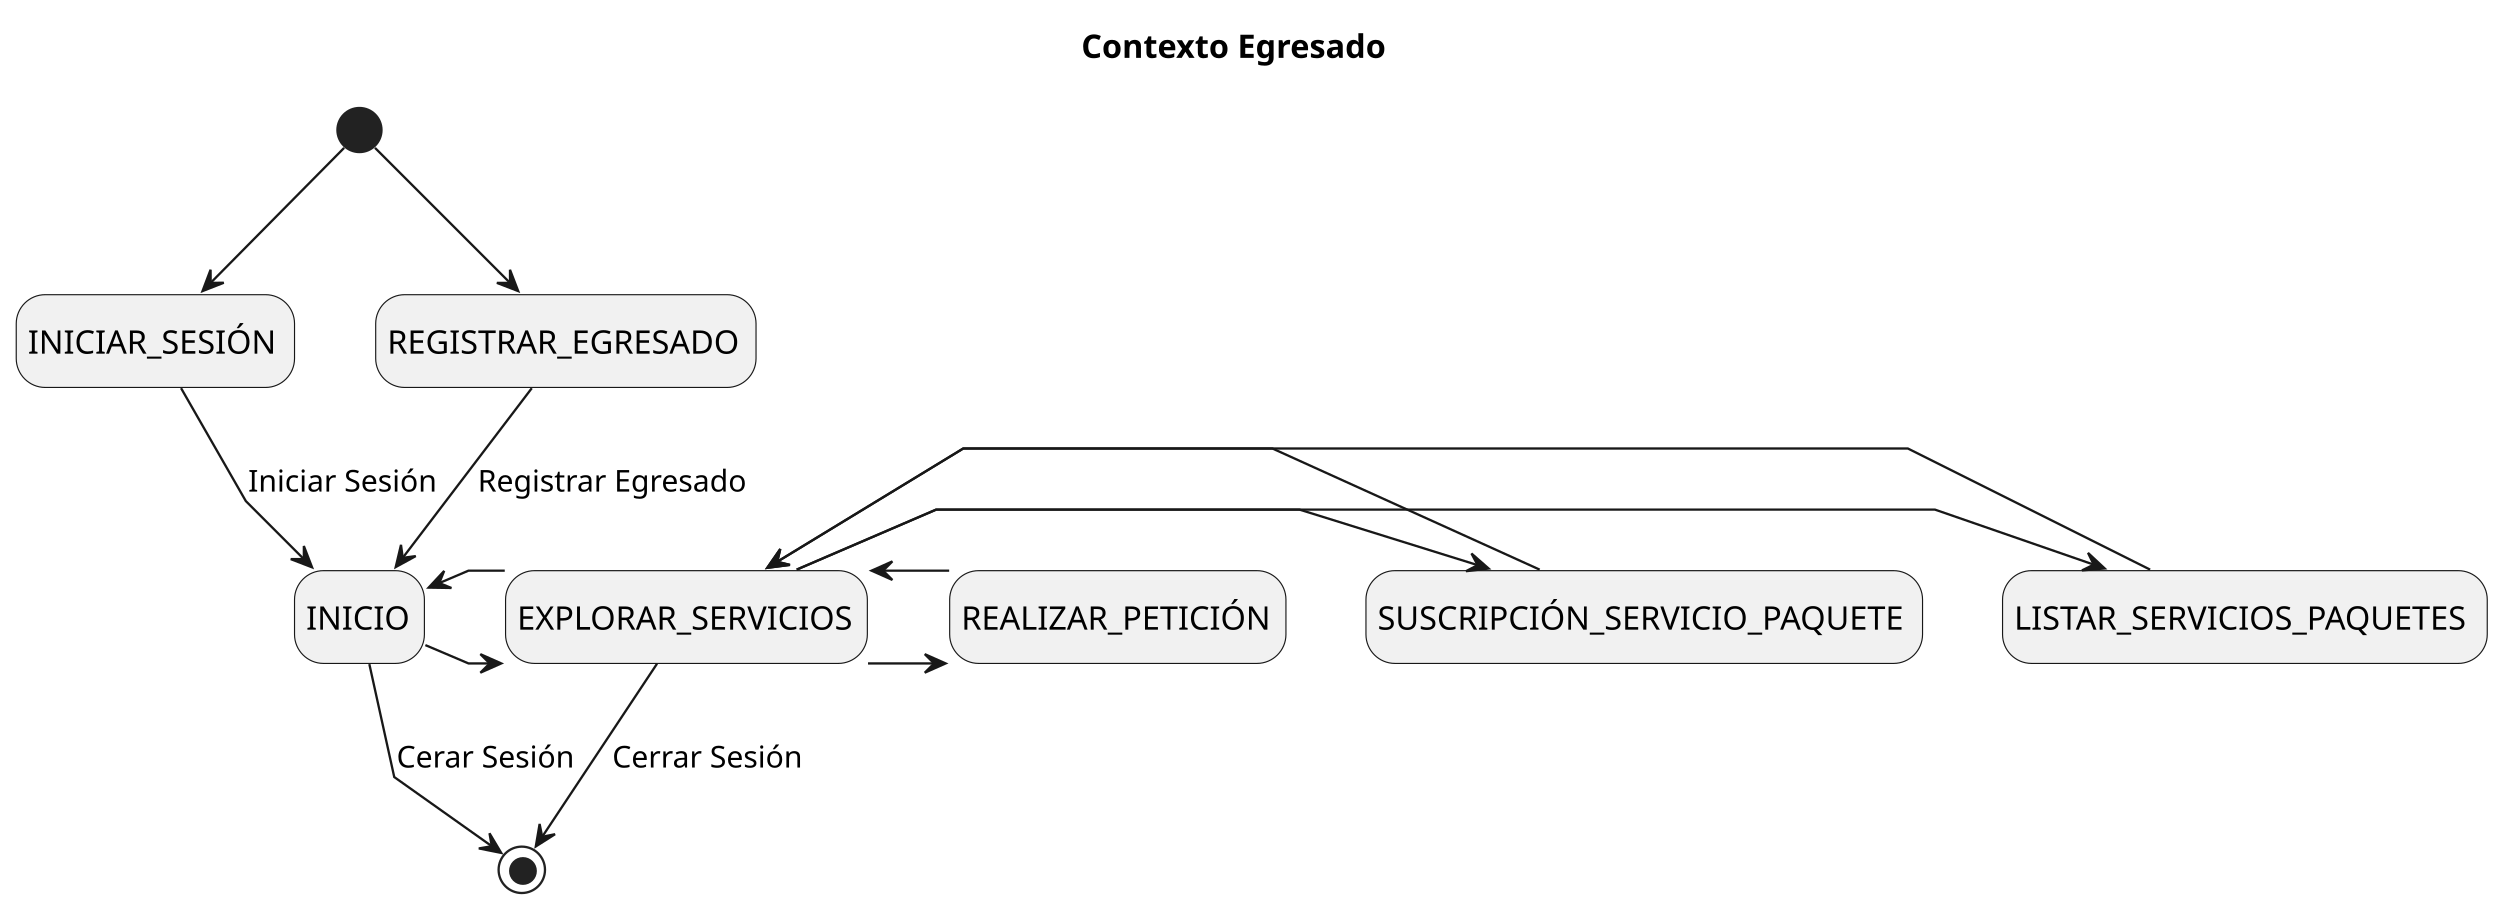
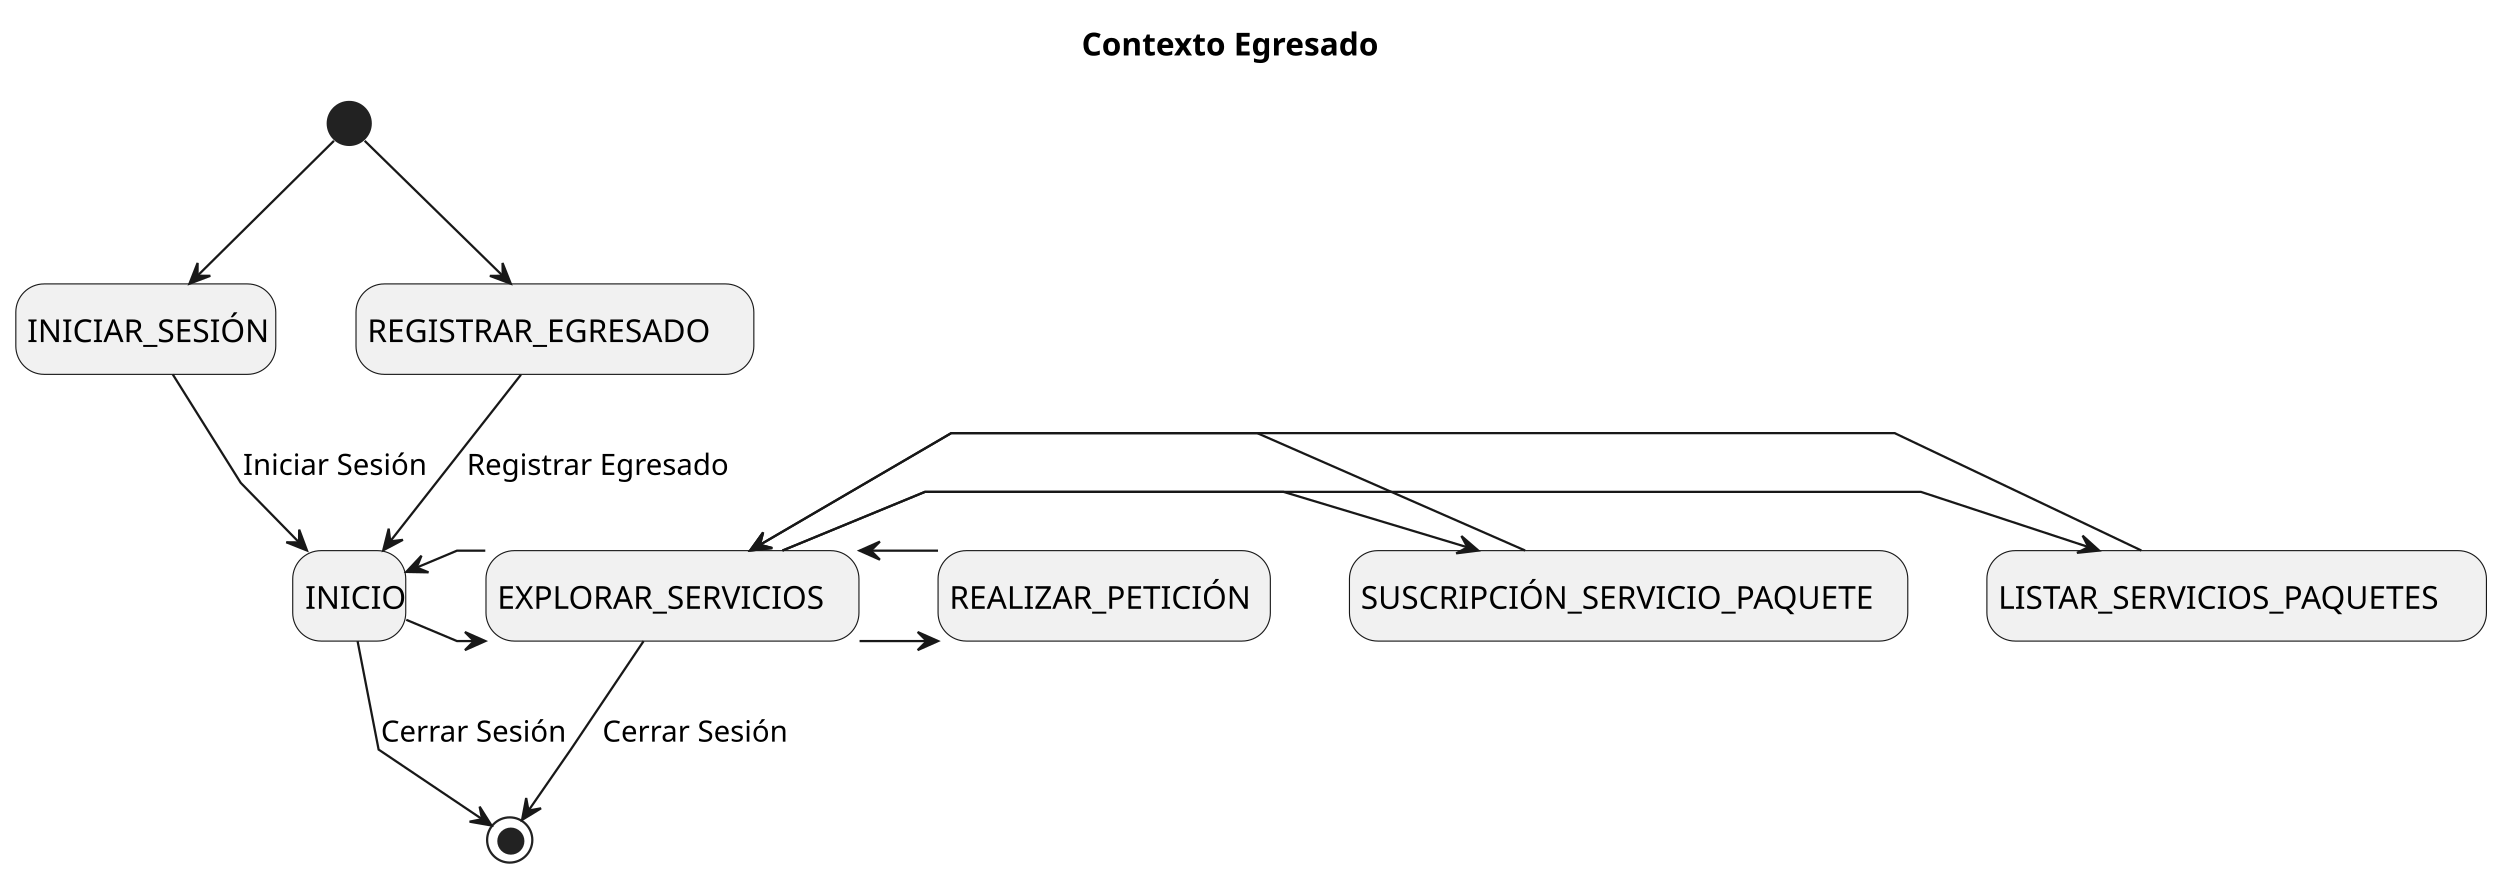
- <svg xmlns="http://www.w3.org/2000/svg" contentStyleType="text/css" height="391px" preserveAspectRatio="none" style="width:1078px;height:391px;background:#FFFFFF;" version="1.1" viewBox="0 0 1078 391" width="1078px" zoomAndPan="magnify">
+ <svg xmlns="http://www.w3.org/2000/svg" contentStyleType="text/css" height="387px" preserveAspectRatio="none" style="width:1106px;height:387px;background:#FFFFFF;" version="1.1" viewBox="0 0 1106 387" width="1106px" zoomAndPan="magnify">
  <defs />
  <g>
-     <rect fill="none" height="29.068" id="_title" style="stroke:none;stroke-width:1.0;" width="142" x="461.25" y="5" />
-     <text fill="#000000" font-family="sans-serif" font-size="14" font-weight="bold" lengthAdjust="spacing" textLength="132" x="466.25" y="24.966">Contexto Egresado</text>
-     <ellipse cx="155" cy="56.068" fill="#222222" rx="10" ry="10" style="stroke:none;stroke-width:1.0;" />
-     <rect fill="#F1F1F1" height="40" rx="12.5" ry="12.5" style="stroke:#181818;stroke-width:0.5;" width="120" x="7" y="127.068" />
-     <text fill="#000000" font-family="sans-serif" font-size="14" lengthAdjust="spacing" textLength="110" x="12" y="152.5">INICIAR_SESIÓN</text>
-     <rect fill="#F1F1F1" height="40" rx="12.5" ry="12.5" style="stroke:#181818;stroke-width:0.5;" width="164" x="162" y="127.068" />
-     <text fill="#000000" font-family="sans-serif" font-size="14" lengthAdjust="spacing" textLength="154" x="167" y="152.5">REGISTRAR_EGRESADO</text>
-     <rect fill="#F1F1F1" height="40" rx="12.5" ry="12.5" style="stroke:#181818;stroke-width:0.5;" width="56" x="127" y="246.068" />
-     <text fill="#000000" font-family="sans-serif" font-size="14" lengthAdjust="spacing" textLength="46" x="132" y="271.5">INICIO</text>
-     <rect fill="#F1F1F1" height="40" rx="12.5" ry="12.5" style="stroke:#181818;stroke-width:0.5;" width="156" x="218" y="246.068" />
-     <text fill="#000000" font-family="sans-serif" font-size="14" lengthAdjust="spacing" textLength="146" x="223" y="271.5">EXPLORAR_SERVICIOS</text>
-     <rect fill="#F1F1F1" height="40" rx="12.5" ry="12.5" style="stroke:#181818;stroke-width:0.5;" width="209" x="863.5" y="246.068" />
-     <text fill="#000000" font-family="sans-serif" font-size="14" lengthAdjust="spacing" textLength="199" x="868.5" y="271.5">LISTAR_SERVICIOS_PAQUETES</text>
-     <rect fill="#F1F1F1" height="40" rx="12.5" ry="12.5" style="stroke:#181818;stroke-width:0.5;" width="240" x="589" y="246.068" />
-     <text fill="#000000" font-family="sans-serif" font-size="14" lengthAdjust="spacing" textLength="230" x="594" y="271.5">SUSCRIPCIÓN_SERVICIO_PAQUETE</text>
-     <rect fill="#F1F1F1" height="40" rx="12.5" ry="12.5" style="stroke:#181818;stroke-width:0.5;" width="145" x="409.5" y="246.068" />
-     <text fill="#000000" font-family="sans-serif" font-size="14" lengthAdjust="spacing" textLength="135" x="414.5" y="271.5">REALIZAR_PETICIÓN</text>
-     <ellipse cx="225" cy="375.068" fill="none" rx="10" ry="10" style="stroke:#222222;stroke-width:1.0;" />
-     <ellipse cx="225.5" cy="375.568" fill="#222222" rx="6" ry="6" style="stroke:none;stroke-width:1.0;" />
+     <rect fill="none" height="27.609" id="_title" style="stroke:none;stroke-width:1.0;" width="145" x="473.5" y="5" />
+     <text fill="#000000" font-family="sans-serif" font-size="14" font-weight="bold" lengthAdjust="spacing" textLength="135" x="478.5" y="24.533">Contexto Egresado</text>
+     <ellipse cx="154.5" cy="54.609" fill="#222222" rx="10" ry="10" style="stroke:none;stroke-width:1.0;" />
+     <rect fill="#F1F1F1" height="40" rx="12.5" ry="12.5" style="stroke:#181818;stroke-width:0.5;" width="115" x="7" y="125.609" />
+     <text fill="#000000" font-family="sans-serif" font-size="14" lengthAdjust="spacing" textLength="105" x="12" y="151.338">INICIAR_SESIÓN</text>
+     <rect fill="#F1F1F1" height="40" rx="12.5" ry="12.5" style="stroke:#181818;stroke-width:0.5;" width="176" x="157.5" y="125.609" />
+     <text fill="#000000" font-family="sans-serif" font-size="14" lengthAdjust="spacing" textLength="166" x="162.5" y="151.338">REGISTRAR_EGRESADO</text>
+     <rect fill="#F1F1F1" height="40" rx="12.5" ry="12.5" style="stroke:#181818;stroke-width:0.5;" width="50" x="129.5" y="243.609" />
+     <text fill="#000000" font-family="sans-serif" font-size="14" lengthAdjust="spacing" textLength="39" x="135" y="269.338">INICIO</text>
+     <rect fill="#F1F1F1" height="40" rx="12.5" ry="12.5" style="stroke:#181818;stroke-width:0.5;" width="165" x="215" y="243.609" />
+     <text fill="#000000" font-family="sans-serif" font-size="14" lengthAdjust="spacing" textLength="155" x="220" y="269.338">EXPLORAR_SERVICIOS</text>
+     <rect fill="#F1F1F1" height="40" rx="12.5" ry="12.5" style="stroke:#181818;stroke-width:0.5;" width="221" x="879" y="243.609" />
+     <text fill="#000000" font-family="sans-serif" font-size="14" lengthAdjust="spacing" textLength="211" x="884" y="269.338">LISTAR_SERVICIOS_PAQUETES</text>
+     <rect fill="#F1F1F1" height="40" rx="12.5" ry="12.5" style="stroke:#181818;stroke-width:0.5;" width="247" x="597" y="243.609" />
+     <text fill="#000000" font-family="sans-serif" font-size="14" lengthAdjust="spacing" textLength="237" x="602" y="269.338">SUSCRIPCIÓN_SERVICIO_PAQUETE</text>
+     <rect fill="#F1F1F1" height="40" rx="12.5" ry="12.5" style="stroke:#181818;stroke-width:0.5;" width="147" x="415" y="243.609" />
+     <text fill="#000000" font-family="sans-serif" font-size="14" lengthAdjust="spacing" textLength="137" x="420" y="269.338">REALIZAR_PETICIÓN</text>
+     <ellipse cx="225.5" cy="371.609" fill="none" rx="10" ry="10" style="stroke:#222222;stroke-width:1.0;" />
+     <ellipse cx="226" cy="372.109" fill="#222222" rx="6" ry="6" style="stroke:none;stroke-width:1.0;" />
    <g id="link_*start_INICIAR_SESIÓN">
-       <path d="M148.39,63.758 C136.27,76.008 109.98,102.598 90.54,122.258 " fill="none" id="*start-to-INICIAR_SESIÓN" style="stroke:#181818;stroke-width:1.0;" />
-       <polygon fill="#181818" points="87.32,125.518,96.491,121.927,90.834,121.961,90.8,116.304,87.32,125.518" style="stroke:#181818;stroke-width:1.0;" />
+       <path d="M147.74,62.299 C135.16,74.729 107.67,101.919 87.71,121.659 " fill="none" id="*start-to-INICIAR_SESIÓN" style="stroke:#181818;stroke-width:1.0;" />
+       <polygon fill="#181818" points="83.83,125.499,93.044,122.02,87.387,121.985,87.421,116.329,83.83,125.499" style="stroke:#181818;stroke-width:1.0;" />
    </g>
    <g id="link_*start_REGISTRAR_EGRESADO">
-       <path d="M161.69,63.758 C173.94,76.008 200.53,102.598 220.19,122.258 " fill="none" id="*start-to-REGISTRAR_EGRESADO" style="stroke:#181818;stroke-width:1.0;" />
-       <polygon fill="#181818" points="223.45,125.518,219.915,116.326,219.915,121.982,214.258,121.982,223.45,125.518" style="stroke:#181818;stroke-width:1.0;" />
+       <path d="M161.34,62.299 C174.05,74.729 201.85,101.919 222.03,121.659 " fill="none" id="*start-to-REGISTRAR_EGRESADO" style="stroke:#181818;stroke-width:1.0;" />
+       <polygon fill="#181818" points="225.96,125.499,222.332,116.343,222.389,122,216.732,122.057,225.96,125.499" style="stroke:#181818;stroke-width:1.0;" />
    </g>
    <g id="link_INICIAR_SESIÓN_INICIO">
-       <path d="M78.07,167.368 C89.6,187.478 106,216.068 106,216.068 C106,216.068 118.64,228.708 131.08,241.148 " fill="none" id="INICIAR_SESIÓN-to-INICIO" style="stroke:#181818;stroke-width:1.0;" />
-       <polygon fill="#181818" points="134.56,244.628,131.024,235.435,131.024,241.092,125.368,241.092,134.56,244.628" style="stroke:#181818;stroke-width:1.0;" />
-       <text fill="#000000" font-family="sans-serif" font-size="13" lengthAdjust="spacing" textLength="78" x="107" y="211.965">Iniciar Sesión</text>
+       <path d="M76.42,165.629 C88.84,185.439 106.5,213.609 106.5,213.609 C106.5,213.609 119.72,227.109 132.29,239.939 " fill="none" id="INICIAR_SESIÓN-to-INICIO" style="stroke:#181818;stroke-width:1.0;" />
+       <polygon fill="#181818" points="135.8,243.529,132.357,234.302,132.3,239.958,126.644,239.901,135.8,243.529" style="stroke:#181818;stroke-width:1.0;" />
+       <text fill="#000000" font-family="sans-serif" font-size="13" lengthAdjust="spacing" textLength="78" x="107.5" y="210.105">Iniciar Sesión</text>
    </g>
    <g id="link_REGISTRAR_EGRESADO_INICIO">
-       <path d="M229.3,167.388 C214.04,187.458 190.11,218.908 173.55,240.678 " fill="none" id="REGISTRAR_EGRESADO-to-INICIO" style="stroke:#181818;stroke-width:1.0;" />
-       <polygon fill="#181818" points="170.63,244.518,179.268,239.787,173.662,240.542,172.907,234.936,170.63,244.518" style="stroke:#181818;stroke-width:1.0;" />
-       <text fill="#000000" font-family="sans-serif" font-size="13" lengthAdjust="spacing" textLength="113" x="206" y="211.965">Registrar Egresado</text>
+       <path d="M230.47,165.769 C214.67,185.909 189.78,217.639 172.83,239.249 " fill="none" id="REGISTRAR_EGRESADO-to-INICIO" style="stroke:#181818;stroke-width:1.0;" />
+       <polygon fill="#181818" points="169.55,243.429,178.255,238.822,172.638,239.497,171.964,233.881,169.55,243.429" style="stroke:#181818;stroke-width:1.0;" />
+       <text fill="#000000" font-family="sans-serif" font-size="13" lengthAdjust="spacing" textLength="111" x="206.5" y="210.105">Registrar Egresado</text>
    </g>
    <g id="link_INICIO_EXPLORAR_SERVICIOS">
-       <path d="M183.42,278.168 C193.32,282.378 202,286.068 202,286.068 C202,286.068 205.79,286.068 211.22,286.068 " fill="none" id="INICIO-to-EXPLORAR_SERVICIOS" style="stroke:#181818;stroke-width:1.0;" />
-       <polygon fill="#181818" points="216.14,286.068,207.14,282.068,211.14,286.068,207.14,290.068,216.14,286.068" style="stroke:#181818;stroke-width:1.0;" />
+       <path d="M179.73,274.199 C191.16,278.989 202.17,283.609 202.17,283.609 C202.17,283.609 205.07,283.609 209.44,283.609 " fill="none" id="INICIO-to-EXPLORAR_SERVICIOS" style="stroke:#181818;stroke-width:1.0;" />
+       <polygon fill="#181818" points="214.69,283.609,205.69,279.609,209.69,283.609,205.69,287.609,214.69,283.609" style="stroke:#181818;stroke-width:1.0;" />
    </g>
    <g id="link_INICIO_EXPLORAR_SERVICIOS">
-       <path d="M189.24,251.498 C196.49,248.408 202,246.068 202,246.068 C202,246.068 209.03,246.068 217.65,246.068 " fill="none" id="INICIO-backto-EXPLORAR_SERVICIOS" style="stroke:#181818;stroke-width:1.0;" />
-       <polygon fill="#181818" points="184.82,253.378,194.668,253.535,189.421,251.42,191.536,246.174,184.82,253.378" style="stroke:#181818;stroke-width:1.0;" />
+       <path d="M184.5,251.019 C194.04,247.019 202.17,243.609 202.17,243.609 C202.17,243.609 207.55,243.609 214.69,243.609 " fill="none" id="INICIO-backto-EXPLORAR_SERVICIOS" style="stroke:#181818;stroke-width:1.0;" />
+       <polygon fill="#181818" points="179.73,253.019,189.577,253.202,184.336,251.074,186.464,245.833,179.73,253.019" style="stroke:#181818;stroke-width:1.0;" />
    </g>
    <g id="link_EXPLORAR_SERVICIOS_LISTAR_SERVICIOS_PAQUETES">
-       <path d="M343.54,245.608 C372.38,233.198 403.67,219.738 403.67,219.738 C403.67,219.738 834.33,219.738 834.33,219.738 C834.33,219.738 869.04,231.768 903.09,243.568 " fill="none" id="EXPLORAR_SERVICIOS-to-LISTAR_SERVICIOS_PAQUETES" style="stroke:#181818;stroke-width:1.0;" />
-       <polygon fill="#181818" points="907.55,245.118,900.349,238.399,902.824,243.485,897.737,245.96,907.55,245.118" style="stroke:#181818;stroke-width:1.0;" />
+       <path d="M346.15,243.569 C376.25,231.169 409.17,217.609 409.17,217.609 C409.17,217.609 849.83,217.609 849.83,217.609 C849.83,217.609 887.55,230.029 923.78,241.959 " fill="none" id="EXPLORAR_SERVICIOS-to-LISTAR_SERVICIOS_PAQUETES" style="stroke:#181818;stroke-width:1.0;" />
+       <polygon fill="#181818" points="928.65,243.569,921.341,236.968,923.898,242.014,918.852,244.571,928.65,243.569" style="stroke:#181818;stroke-width:1.0;" />
    </g>
    <g id="link_EXPLORAR_SERVICIOS_LISTAR_SERVICIOS_PAQUETES">
-       <path d="M335.04,242.288 C369.85,221.098 415.33,193.398 415.33,193.398 C415.33,193.398 822.67,193.398 822.67,193.398 C822.67,193.398 884.14,224.138 927.13,245.628 " fill="none" id="EXPLORAR_SERVICIOS-backto-LISTAR_SERVICIOS_PAQUETES" style="stroke:#181818;stroke-width:1.0;" />
-       <polygon fill="#181818" points="330.85,244.848,340.618,243.585,335.121,242.248,336.458,236.752,330.85,244.848" style="stroke:#181818;stroke-width:1.0;" />
+       <path d="M336.2,241.019 C372.37,219.899 420.83,191.609 420.83,191.609 C420.83,191.609 838.17,191.609 838.17,191.609 C838.17,191.609 902.57,222.249 947.35,243.549 " fill="none" id="EXPLORAR_SERVICIOS-backto-LISTAR_SERVICIOS_PAQUETES" style="stroke:#181818;stroke-width:1.0;" />
+       <polygon fill="#181818" points="331.86,243.549,341.647,242.45,336.174,241.021,337.602,235.548,331.86,243.549" style="stroke:#181818;stroke-width:1.0;" />
    </g>
    <g id="link_EXPLORAR_SERVICIOS_SUSCRIPCIÓN_SERVICIO_PAQUETE">
-       <path d="M343.54,245.608 C372.38,233.198 403.67,219.738 403.67,219.738 C403.67,219.738 560.33,219.738 560.33,219.738 C560.33,219.738 599.26,231.868 637.27,243.718 " fill="none" id="EXPLORAR_SERVICIOS-to-SUSCRIPCIÓN_SERVICIO_PAQUETE" style="stroke:#181818;stroke-width:1.0;" />
-       <polygon fill="#181818" points="641.91,245.158,634.501,238.669,637.135,243.675,632.129,246.31,641.91,245.158" style="stroke:#181818;stroke-width:1.0;" />
+       <path d="M346.15,243.569 C376.25,231.169 409.17,217.609 409.17,217.609 C409.17,217.609 567.83,217.609 567.83,217.609 C567.83,217.609 609.39,230.129 649.15,242.109 " fill="none" id="EXPLORAR_SERVICIOS-to-SUSCRIPCIÓN_SERVICIO_PAQUETE" style="stroke:#181818;stroke-width:1.0;" />
+       <polygon fill="#181818" points="653.98,243.569,646.518,237.142,649.193,242.126,644.208,244.801,653.98,243.569" style="stroke:#181818;stroke-width:1.0;" />
    </g>
    <g id="link_EXPLORAR_SERVICIOS_SUSCRIPCIÓN_SERVICIO_PAQUETE">
-       <path d="M335.04,242.288 C369.85,221.098 415.33,193.398 415.33,193.398 C415.33,193.398 548.67,193.398 548.67,193.398 C548.67,193.398 616.49,224.138 663.91,245.628 " fill="none" id="EXPLORAR_SERVICIOS-backto-SUSCRIPCIÓN_SERVICIO_PAQUETE" style="stroke:#181818;stroke-width:1.0;" />
-       <polygon fill="#181818" points="330.85,244.848,340.618,243.585,335.121,242.248,336.458,236.752,330.85,244.848" style="stroke:#181818;stroke-width:1.0;" />
+       <path d="M336.2,241.019 C372.37,219.899 420.83,191.609 420.83,191.609 C420.83,191.609 556.17,191.609 556.17,191.609 C556.17,191.609 626.1,222.249 674.72,243.549 " fill="none" id="EXPLORAR_SERVICIOS-backto-SUSCRIPCIÓN_SERVICIO_PAQUETE" style="stroke:#181818;stroke-width:1.0;" />
+       <polygon fill="#181818" points="331.86,243.549,341.647,242.45,336.174,241.021,337.602,235.548,331.86,243.549" style="stroke:#181818;stroke-width:1.0;" />
    </g>
    <g id="link_EXPLORAR_SERVICIOS_REALIZAR_PETICIÓN">
-       <path d="M374.29,286.068 C383.1,286.068 393.96,286.068 402.89,286.068 " fill="none" id="EXPLORAR_SERVICIOS-to-REALIZAR_PETICIÓN" style="stroke:#181818;stroke-width:1.0;" />
-       <polygon fill="#181818" points="407.76,286.068,398.76,282.068,402.76,286.068,398.76,290.068,407.76,286.068" style="stroke:#181818;stroke-width:1.0;" />
+       <path d="M380.27,283.609 C389.73,283.609 400.99,283.609 409.83,283.609 " fill="none" id="EXPLORAR_SERVICIOS-to-REALIZAR_PETICIÓN" style="stroke:#181818;stroke-width:1.0;" />
+       <polygon fill="#181818" points="414.98,283.609,405.98,279.609,409.98,283.609,405.98,287.609,414.98,283.609" style="stroke:#181818;stroke-width:1.0;" />
    </g>
    <g id="link_EXPLORAR_SERVICIOS_REALIZAR_PETICIÓN">
-       <path d="M380.8,246.068 C390.54,246.068 401.44,246.068 409.28,246.068 " fill="none" id="EXPLORAR_SERVICIOS-backto-REALIZAR_PETICIÓN" style="stroke:#181818;stroke-width:1.0;" />
-       <polygon fill="#181818" points="375.8,246.068,384.8,250.068,380.8,246.068,384.8,242.068,375.8,246.068" style="stroke:#181818;stroke-width:1.0;" />
+       <path d="M385.51,243.609 C395.76,243.609 407.12,243.609 414.98,243.609 " fill="none" id="EXPLORAR_SERVICIOS-backto-REALIZAR_PETICIÓN" style="stroke:#181818;stroke-width:1.0;" />
+       <polygon fill="#181818" points="380.27,243.609,389.27,247.609,385.27,243.609,389.27,239.609,380.27,243.609" style="stroke:#181818;stroke-width:1.0;" />
    </g>
    <g id="link_EXPLORAR_SERVICIOS_*end">
-       <path d="M283.31,286.198 C268.99,307.768 246.1,342.268 233.69,360.978 " fill="none" id="EXPLORAR_SERVICIOS-to-*end" style="stroke:#181818;stroke-width:1.0;" />
-       <polygon fill="#181818" points="231.03,364.988,239.342,359.705,233.797,360.823,232.679,355.278,231.03,364.988" style="stroke:#181818;stroke-width:1.0;" />
-       <text fill="#000000" font-family="sans-serif" font-size="13" lengthAdjust="spacing" textLength="79" x="264" y="330.965">Cerrar Sesión</text>
+       <path d="M284.73,283.629 C271.42,303.439 252.5,331.609 252.5,331.609 C252.5,331.609 241.86,346.969 233.94,358.409 " fill="none" id="EXPLORAR_SERVICIOS-to-*end" style="stroke:#181818;stroke-width:1.0;" />
+       <polygon fill="#181818" points="230.96,362.719,239.367,357.589,233.802,358.606,232.785,353.041,230.96,362.719" style="stroke:#181818;stroke-width:1.0;" />
+       <text fill="#000000" font-family="sans-serif" font-size="13" lengthAdjust="spacing" textLength="79" x="266.5" y="328.104">Cerrar Sesión</text>
    </g>
    <g id="link_INICIO_*end">
-       <path d="M159.26,286.368 C163.69,306.478 170,335.068 170,335.068 C170,335.068 196.02,353.518 212.27,365.038 " fill="none" id="INICIO-to-*end" style="stroke:#181818;stroke-width:1.0;" />
-       <polygon fill="#181818" points="216.12,367.768,211.076,359.308,212.036,364.883,206.461,365.843,216.12,367.768" style="stroke:#181818;stroke-width:1.0;" />
-       <text fill="#000000" font-family="sans-serif" font-size="13" lengthAdjust="spacing" textLength="74" x="171" y="330.965">Cerar Sesión</text>
+       <path d="M158.19,283.629 C162.03,303.439 167.5,331.609 167.5,331.609 C167.5,331.609 195.91,350.709 212.96,362.179 " fill="none" id="INICIO-to-*end" style="stroke:#181818;stroke-width:1.0;" />
+       <polygon fill="#181818" points="217.44,365.189,212.19,356.856,213.286,362.406,207.737,363.502,217.44,365.189" style="stroke:#181818;stroke-width:1.0;" />
+       <text fill="#000000" font-family="sans-serif" font-size="13" lengthAdjust="spacing" textLength="79" x="168.5" y="328.104">Cerrar Sesión</text>
    </g>
  </g>
</svg>
